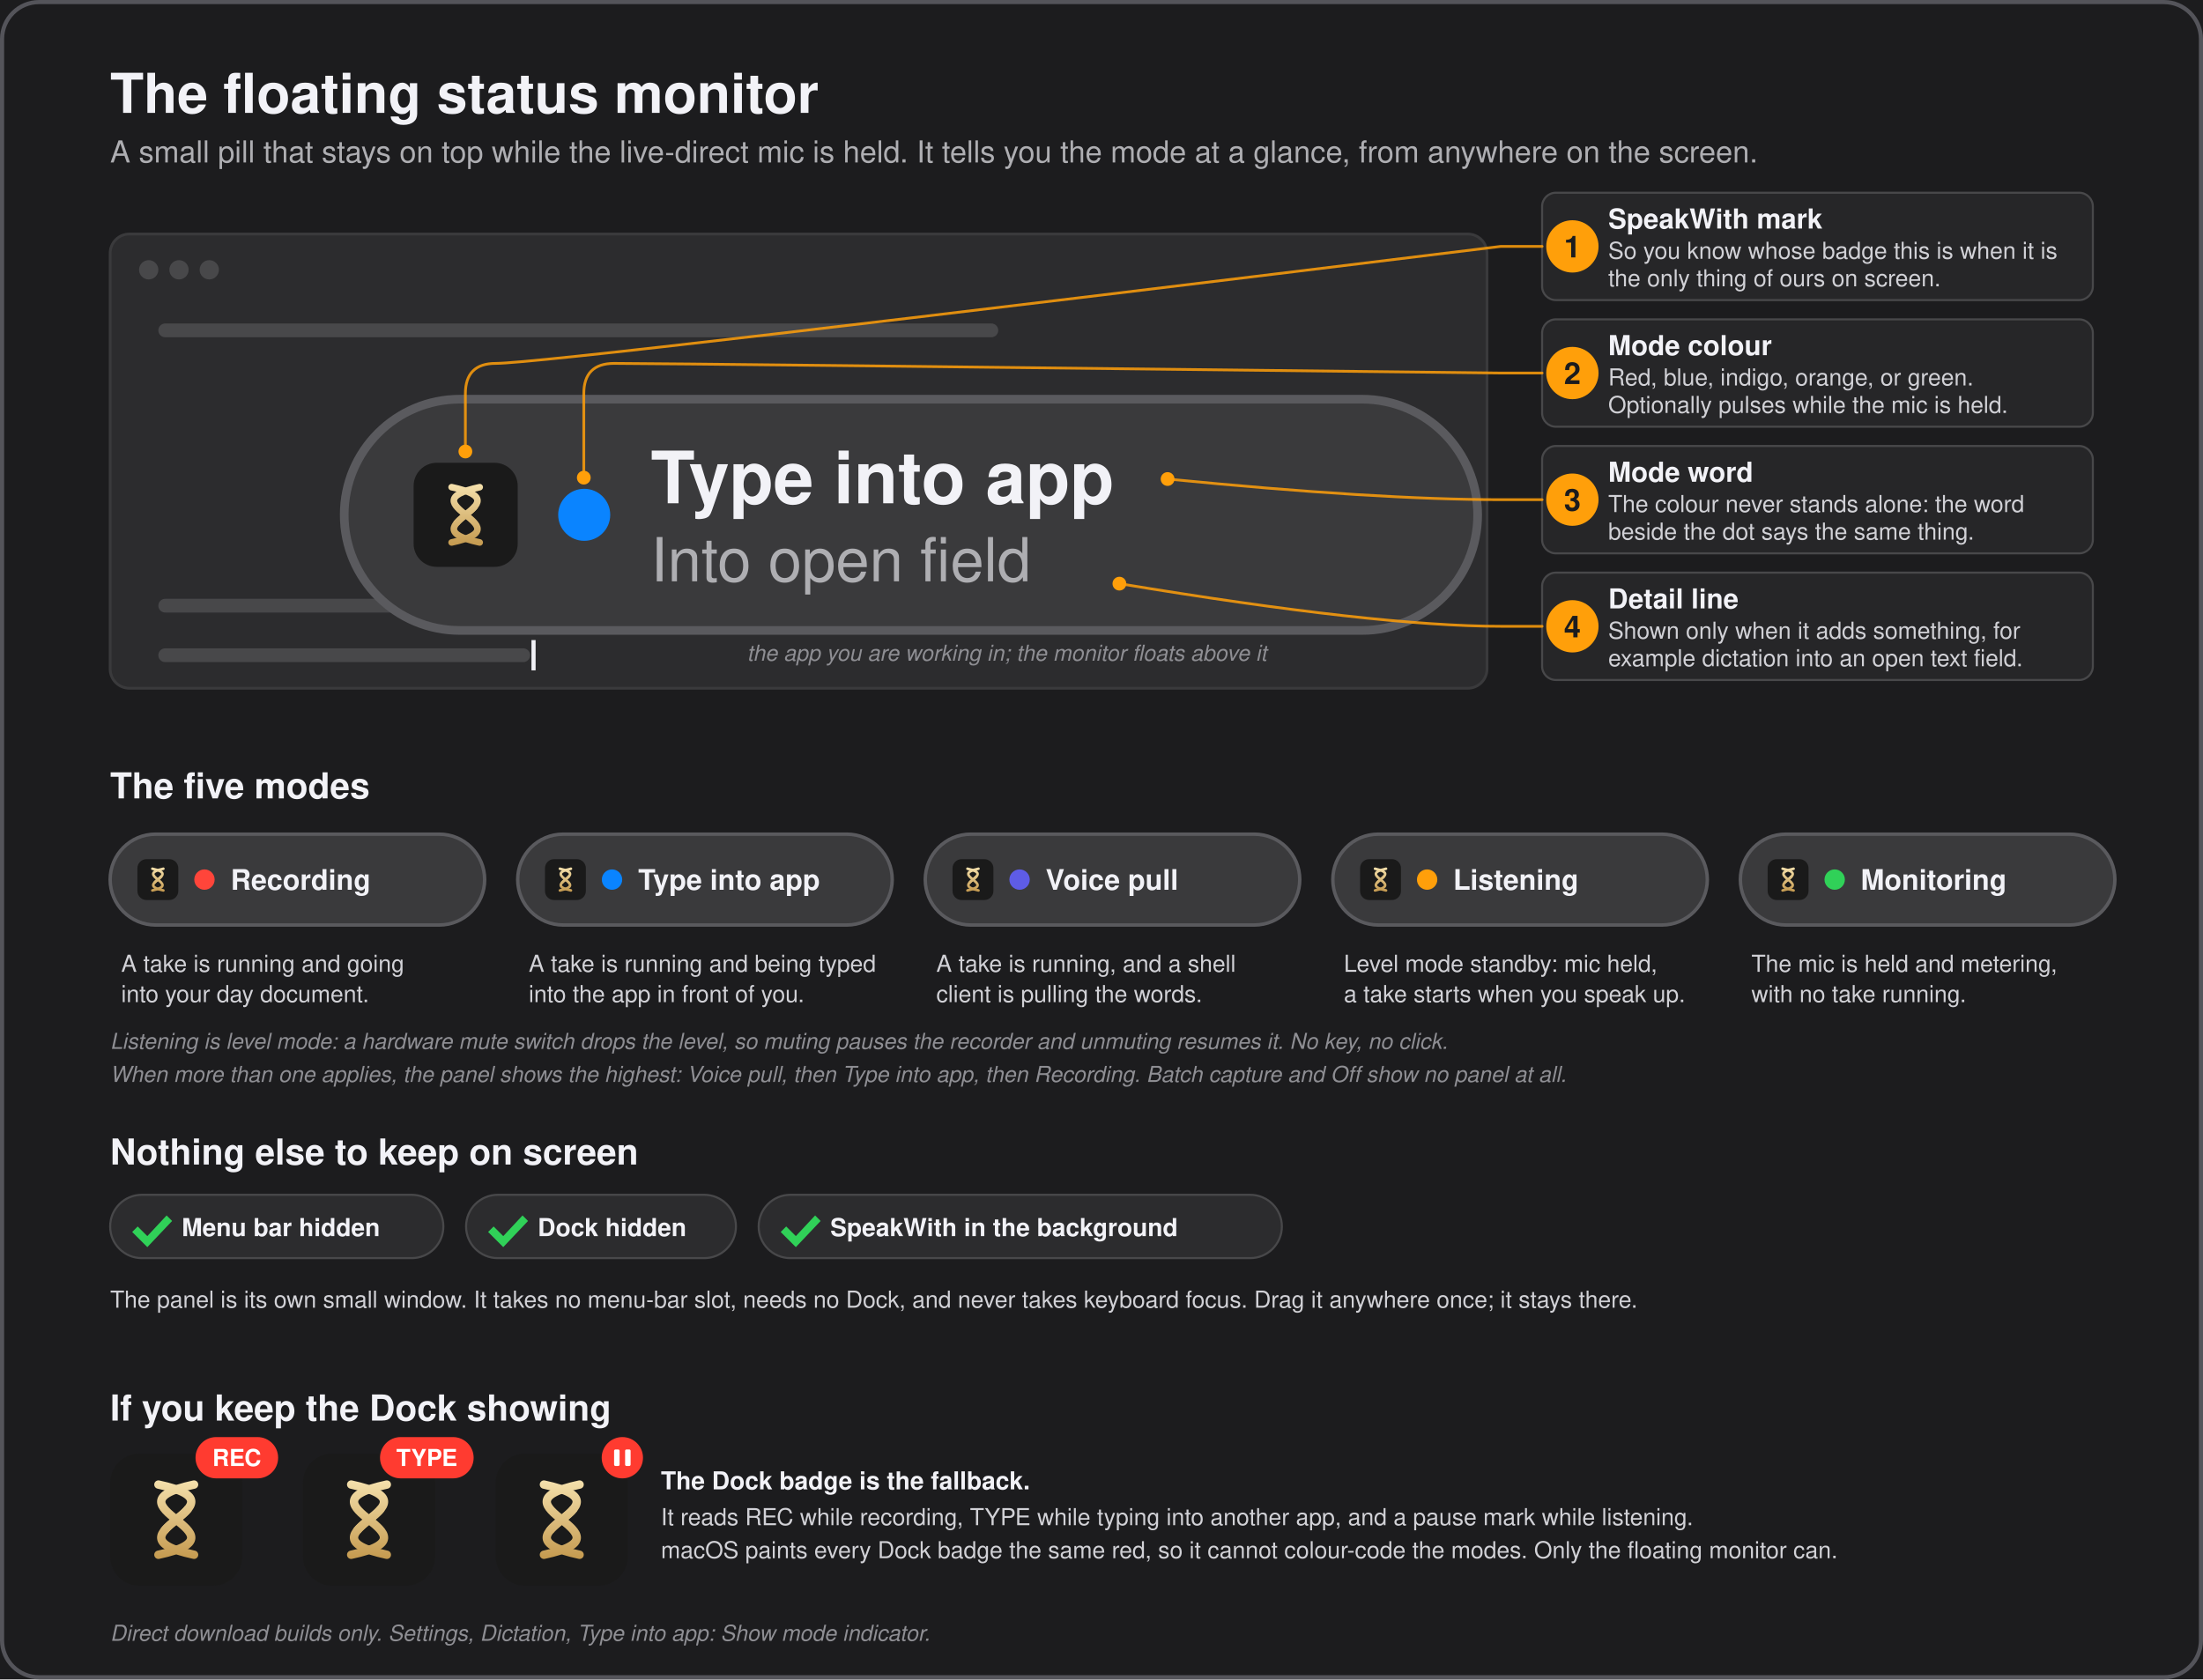
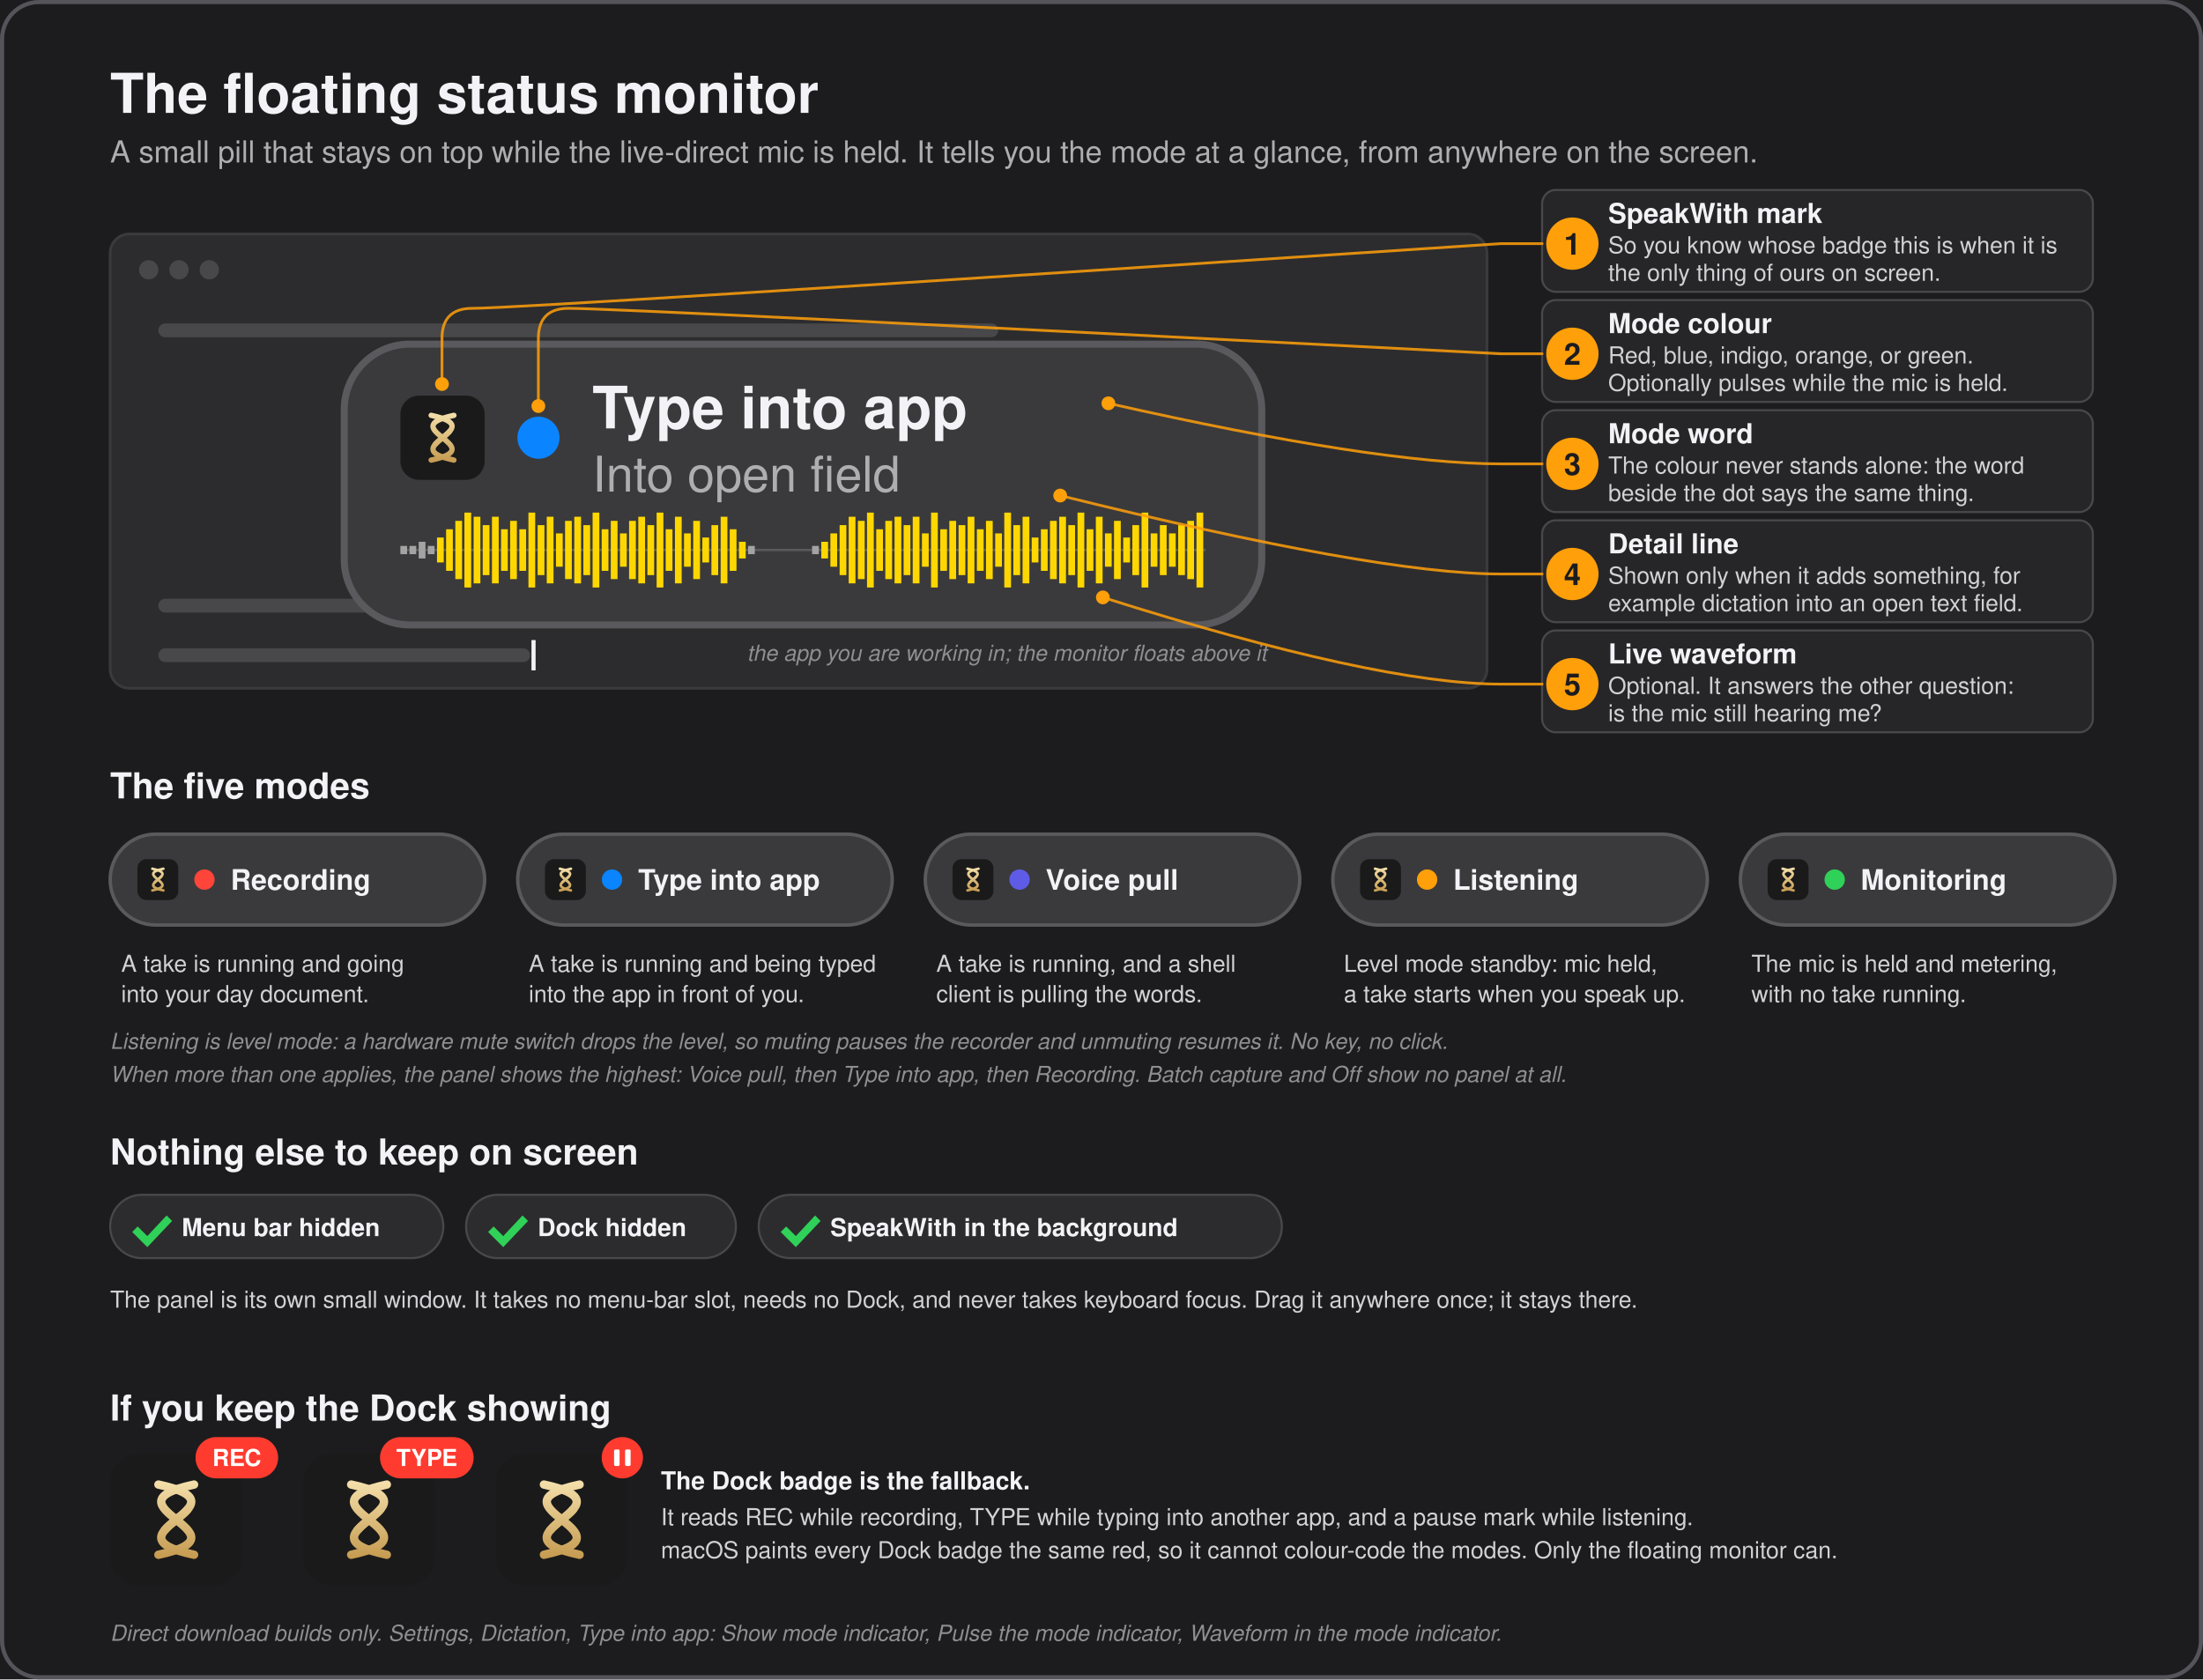
<svg xmlns="http://www.w3.org/2000/svg" width="1600" height="1220" viewBox="0 0 1600 1220" font-family="SF Pro Text, Helvetica Neue, Helvetica, Arial, sans-serif">
  <defs>
    <linearGradient id="markGrad" x1="512" y1="200" x2="512" y2="824" gradientUnits="userSpaceOnUse">
      <stop offset="0" stop-color="#f5e1ad" />
      <stop offset="1" stop-color="#c4994e" />
    </linearGradient>
    <style>
      .title { font-size: 40px; font-weight: 700; fill: #F2F2F7; }
      .subtitle { font-size: 22px; fill: #AEAEB2; }
      .h2 { font-size: 26px; font-weight: 700; fill: #F2F2F7; }
      .box { fill: #262628; stroke: #48484A; stroke-width: 1.5; }
      .box-head { font-size: 20px; font-weight: 700; fill: #F2F2F7; }
      .box-body { font-size: 17px; fill: #D1D1D6; }
      .note { font-size: 16px; fill: #8E8E93; font-style: italic; }
      .leader { stroke: #FF9F0A; stroke-width: 2; fill: none; stroke-linecap: round; stroke-linejoin: round; opacity: 0.85; }
      .pin-num { font-size: 22px; font-weight: 700; fill: #1C1C1E; text-anchor: middle; }
      .win { fill: #2C2C2E; stroke: #3A3A3C; stroke-width: 2; }
      .win-line { stroke: #48484A; stroke-width: 10; stroke-linecap: round; }
      .cap { font-size: 17px; fill: #D1D1D6; }
      .cap-b { font-size: 18px; font-weight: 700; fill: #F2F2F7; }
      .chip { fill: #2C2C2E; stroke: #48484A; stroke-width: 1.5; }
      .chip-t { font-size: 18px; font-weight: 600; fill: #F2F2F7; }
      .check { fill: #30D158; }
    </style>
  </defs>
  <rect width="1600" height="1220" fill="#1C1C1E" />
  <rect x="1.5" y="1.5" width="1597" height="1217" rx="26.9" fill="none" stroke="#54545A" stroke-width="3" />
  <text class="title" x="80" y="82">The floating status monitor</text>
  <text class="subtitle" x="80" y="118">A small pill that stays on top while the live-direct mic is held. It tells you the mode at a glance, from anywhere on the screen.</text>
  <g id="other-app">
    <rect class="win" x="80" y="170" width="1000" height="330" rx="14" />
    <circle cx="108" cy="196" r="7" fill="#48484A" />
    <circle cx="130" cy="196" r="7" fill="#48484A" />
    <circle cx="152" cy="196" r="7" fill="#48484A" />
    <line class="win-line" x1="120" y1="240" x2="720" y2="240" />
    <line class="win-line" x1="120" y1="440" x2="560" y2="440" />
    <line class="win-line" x1="120" y1="476" x2="380" y2="476" />
    <rect x="386" y="465" width="3" height="22" fill="#F2F2F7" />
    <text class="note" x="920" y="480" text-anchor="end">the app you are working in; the monitor floats above it</text>
  </g>
  <g>
-     <rect x="250" y="290" width="823.2" height="168.0" rx="84.0" fill="#3A3A3C" stroke="#5A5A5E" stroke-width="6.3" />
-     <g transform="translate(300.4 336.2)">
-       <rect width="75.6" height="75.6" rx="16.8" fill="#1A1A1A" />
-       <svg x="0" y="0" width="75.6" height="75.6" viewBox="0 0 1024 1024">
-         <path fill="none" stroke="url(#markGrad)" stroke-width="65" stroke-linecap="round" d="M 374 240 C 1124 400 -100 624 650 784" />
-         <path fill="none" stroke="url(#markGrad)" stroke-width="65" stroke-linecap="round" d="M 650 240 C -100 400 1124 624 374 784" />
-         <path fill="none" stroke="url(#markGrad)" stroke-width="65" d="M 605.33 426.03 C 560.88 482.76 463.14 541.22 418.68 597.96" />
-       </svg>
-     </g>
-     <circle cx="424.3" cy="374.0" r="18.9" fill="#0A84FF" />
-     <text x="472.6" y="365.6" font-size="52.5" font-weight="600" fill="#F2F2F7">Type into app</text>
-     <text x="472.6" y="422.3" font-size="44.1" fill="#AEAEB2">Into open field</text>
+     <rect x="250" y="250" width="666.4" height="204.0" rx="47.6" fill="#3A3A3C" stroke="#5A5A5E" stroke-width="5.1" />
+     <g transform="translate(290.8 287.4)">
+       <rect width="61.2" height="61.2" rx="13.6" fill="#1A1A1A" />
+       <svg x="0" y="0" width="61.2" height="61.2" viewBox="0 0 1024 1024">
+         <path fill="none" stroke="url(#markGrad)" stroke-width="65" stroke-linecap="round" d="M 374 240 C 1124 400 -100 624 650 784" />
+         <path fill="none" stroke="url(#markGrad)" stroke-width="65" stroke-linecap="round" d="M 650 240 C -100 400 1124 624 374 784" />
+         <path fill="none" stroke="url(#markGrad)" stroke-width="65" d="M 605.33 426.03 C 560.88 482.76 463.14 541.22 418.68 597.96" />
+       </svg>
+     </g>
+     <circle cx="391.1" cy="318.0" r="15.3" fill="#0A84FF" />
+     <text x="430.2" y="311.2" font-size="42.5" font-weight="600" fill="#F2F2F7">Type into app</text>
+     <text x="430.2" y="357.1" font-size="35.7" fill="#AEAEB2">Into open field</text>
+     <rect x="290.8" y="398.7" width="584.8" height="1.7" fill="#5A5A5E" />
+     <rect x="290.8" y="396.6" width="4.9" height="6.0" fill="#A3A3A3" />
+     <rect x="297.4" y="396.6" width="4.9" height="6.0" fill="#A3A3A3" />
+     <rect x="304.1" y="393.6" width="4.9" height="12.1" fill="#A3A3A3" />
+     <rect x="310.7" y="396.6" width="4.9" height="6.0" fill="#A3A3A3" />
+     <rect x="317.4" y="390.5" width="4.9" height="18.1" fill="#FFD700" />
+     <rect x="324.0" y="384.5" width="4.9" height="30.2" fill="#FFD700" />
+     <rect x="330.7" y="378.4" width="4.9" height="42.3" fill="#FFD700" />
+     <rect x="337.3" y="372.4" width="4.9" height="54.4" fill="#FFD700" />
+     <rect x="344.0" y="375.4" width="4.9" height="48.4" fill="#FFD700" />
+     <rect x="350.6" y="381.5" width="4.9" height="36.3" fill="#FFD700" />
+     <rect x="357.3" y="375.4" width="4.9" height="48.4" fill="#FFD700" />
+     <rect x="363.9" y="384.5" width="4.9" height="30.2" fill="#FFD700" />
+     <rect x="370.5" y="378.4" width="4.9" height="42.3" fill="#FFD700" />
+     <rect x="377.2" y="384.5" width="4.9" height="30.2" fill="#FFD700" />
+     <rect x="383.8" y="372.4" width="4.9" height="54.4" fill="#FFD700" />
+     <rect x="390.5" y="381.5" width="4.9" height="36.3" fill="#FFD700" />
+     <rect x="397.1" y="375.4" width="4.9" height="48.4" fill="#FFD700" />
+     <rect x="403.8" y="387.5" width="4.9" height="24.2" fill="#FFD700" />
+     <rect x="410.4" y="378.4" width="4.9" height="42.3" fill="#FFD700" />
+     <rect x="417.1" y="375.4" width="4.9" height="48.4" fill="#FFD700" />
+     <rect x="423.7" y="381.5" width="4.9" height="36.3" fill="#FFD700" />
+     <rect x="430.4" y="372.4" width="4.9" height="54.4" fill="#FFD700" />
+     <rect x="437.0" y="384.5" width="4.9" height="30.2" fill="#FFD700" />
+     <rect x="443.6" y="378.4" width="4.9" height="42.3" fill="#FFD700" />
+     <rect x="450.3" y="387.5" width="4.9" height="24.2" fill="#FFD700" />
+     <rect x="456.9" y="378.4" width="4.9" height="42.3" fill="#FFD700" />
+     <rect x="463.6" y="375.4" width="4.9" height="48.4" fill="#FFD700" />
+     <rect x="470.2" y="381.5" width="4.9" height="36.3" fill="#FFD700" />
+     <rect x="476.9" y="372.4" width="4.9" height="54.4" fill="#FFD700" />
+     <rect x="483.5" y="384.5" width="4.9" height="30.2" fill="#FFD700" />
+     <rect x="490.2" y="375.4" width="4.9" height="48.4" fill="#FFD700" />
+     <rect x="496.8" y="387.5" width="4.9" height="24.2" fill="#FFD700" />
+     <rect x="503.5" y="378.4" width="4.9" height="42.3" fill="#FFD700" />
+     <rect x="510.1" y="390.5" width="4.9" height="18.1" fill="#FFD700" />
+     <rect x="516.7" y="381.5" width="4.9" height="36.3" fill="#FFD700" />
+     <rect x="523.4" y="375.4" width="4.9" height="48.4" fill="#FFD700" />
+     <rect x="530.0" y="384.5" width="4.9" height="30.2" fill="#FFD700" />
+     <rect x="536.7" y="393.6" width="4.9" height="12.1" fill="#FFD700" />
+     <rect x="543.3" y="396.6" width="4.9" height="6.0" fill="#A3A3A3" />
+     <rect x="589.8" y="396.6" width="4.9" height="6.0" fill="#A3A3A3" />
+     <rect x="596.5" y="393.6" width="4.9" height="12.1" fill="#FFD700" />
+     <rect x="603.1" y="387.5" width="4.9" height="24.2" fill="#FFD700" />
+     <rect x="609.8" y="381.5" width="4.9" height="36.3" fill="#FFD700" />
+     <rect x="616.4" y="375.4" width="4.9" height="48.4" fill="#FFD700" />
+     <rect x="623.1" y="378.4" width="4.9" height="42.3" fill="#FFD700" />
+     <rect x="629.7" y="372.4" width="4.9" height="54.4" fill="#FFD700" />
+     <rect x="636.4" y="384.5" width="4.9" height="30.2" fill="#FFD700" />
+     <rect x="643.0" y="378.4" width="4.9" height="42.3" fill="#FFD700" />
+     <rect x="649.7" y="375.4" width="4.9" height="48.4" fill="#FFD700" />
+     <rect x="656.3" y="381.5" width="4.9" height="36.3" fill="#FFD700" />
+     <rect x="662.9" y="375.4" width="4.9" height="48.4" fill="#FFD700" />
+     <rect x="669.6" y="387.5" width="4.9" height="24.2" fill="#FFD700" />
+     <rect x="676.2" y="372.4" width="4.9" height="54.4" fill="#FFD700" />
+     <rect x="682.9" y="384.5" width="4.9" height="30.2" fill="#FFD700" />
+     <rect x="689.5" y="378.4" width="4.9" height="42.3" fill="#FFD700" />
+     <rect x="696.2" y="381.5" width="4.9" height="36.3" fill="#FFD700" />
+     <rect x="702.8" y="375.4" width="4.9" height="48.4" fill="#FFD700" />
+     <rect x="709.5" y="384.5" width="4.9" height="30.2" fill="#FFD700" />
+     <rect x="716.1" y="378.4" width="4.9" height="42.3" fill="#FFD700" />
+     <rect x="722.8" y="387.5" width="4.9" height="24.2" fill="#FFD700" />
+     <rect x="729.4" y="372.4" width="4.9" height="54.4" fill="#FFD700" />
+     <rect x="736.0" y="381.5" width="4.9" height="36.3" fill="#FFD700" />
+     <rect x="742.7" y="375.4" width="4.9" height="48.4" fill="#FFD700" />
+     <rect x="749.3" y="390.5" width="4.9" height="18.1" fill="#FFD700" />
+     <rect x="756.0" y="384.5" width="4.9" height="30.2" fill="#FFD700" />
+     <rect x="762.6" y="378.4" width="4.9" height="42.3" fill="#FFD700" />
+     <rect x="769.3" y="375.4" width="4.9" height="48.4" fill="#FFD700" />
+     <rect x="775.9" y="381.5" width="4.9" height="36.3" fill="#FFD700" />
+     <rect x="782.6" y="372.4" width="4.9" height="54.4" fill="#FFD700" />
+     <rect x="789.2" y="384.5" width="4.9" height="30.2" fill="#FFD700" />
+     <rect x="795.9" y="375.4" width="4.9" height="48.4" fill="#FFD700" />
+     <rect x="802.5" y="387.5" width="4.9" height="24.2" fill="#FFD700" />
+     <rect x="809.1" y="378.4" width="4.9" height="42.3" fill="#FFD700" />
+     <rect x="815.8" y="390.5" width="4.9" height="18.1" fill="#FFD700" />
+     <rect x="822.4" y="381.5" width="4.9" height="36.3" fill="#FFD700" />
+     <rect x="829.1" y="372.4" width="4.9" height="54.4" fill="#FFD700" />
+     <rect x="835.7" y="387.5" width="4.9" height="24.2" fill="#FFD700" />
+     <rect x="842.4" y="381.5" width="4.9" height="36.3" fill="#FFD700" />
+     <rect x="849.0" y="387.5" width="4.9" height="24.2" fill="#FFD700" />
+     <rect x="855.7" y="381.5" width="4.9" height="36.3" fill="#FFD700" />
+     <rect x="862.3" y="378.4" width="4.9" height="42.3" fill="#FFD700" />
+     <rect x="869.0" y="372.4" width="4.9" height="54.4" fill="#FFD700" />
  </g>
  <g id="callout-1">
-     <rect class="box" x="1120" y="140" width="400" height="78" rx="10" />
-     <text class="box-head" x="1168" y="166">SpeakWith mark</text>
-     <text class="box-body" x="1168" y="188">So you know whose badge this is when it is</text>
-     <text class="box-body" x="1168" y="208">the only thing of ours on screen.</text>
-     <path class="leader" d="M 1120 179 L 1090 179 Q 398 264 360 264 L 360 264 Q 338 264 338 286 L 338 328" />
-     <circle cx="338" cy="328" r="5" fill="#FF9F0A" />
-     <circle cx="1142" cy="179" r="19" fill="#FF9F0A" />
-     <text x="1142" y="187" class="pin-num">1</text>
+     <rect class="box" x="1120" y="138" width="400" height="74" rx="10" />
+     <text class="box-head" x="1168" y="162">SpeakWith mark</text>
+     <text class="box-body" x="1168" y="184">So you know whose badge this is when it is</text>
+     <text class="box-body" x="1168" y="204">the only thing of ours on screen.</text>
+     <path class="leader" d="M 1120 177 L 1090 177 Q 381 224 343 224 L 343 224 Q 321 224 321 246 L 321 279" />
+     <circle cx="321" cy="279" r="5" fill="#FF9F0A" />
+     <circle cx="1142" cy="177" r="19" fill="#FF9F0A" />
+     <text x="1142" y="185" class="pin-num">1</text>
  </g>
  <g id="callout-2">
-     <rect class="box" x="1120" y="232" width="400" height="78" rx="10" />
-     <text class="box-head" x="1168" y="258">Mode colour</text>
-     <text class="box-body" x="1168" y="280">Red, blue, indigo, orange, or green.</text>
-     <text class="box-body" x="1168" y="300">Optionally pulses while the mic is held.</text>
-     <path class="leader" d="M 1120 271 L 1090 271 Q 484 264 446 264 L 446 264 Q 424 264 424 286 L 424 347" />
-     <circle cx="424" cy="347" r="5" fill="#FF9F0A" />
-     <circle cx="1142" cy="271" r="19" fill="#FF9F0A" />
-     <text x="1142" y="279" class="pin-num">2</text>
+     <rect class="box" x="1120" y="218" width="400" height="74" rx="10" />
+     <text class="box-head" x="1168" y="242">Mode colour</text>
+     <text class="box-body" x="1168" y="264">Red, blue, indigo, orange, or green.</text>
+     <text class="box-body" x="1168" y="284">Optionally pulses while the mic is held.</text>
+     <path class="leader" d="M 1120 257 L 1090 257 Q 451 224 413 224 L 413 224 Q 391 224 391 246 L 391 295" />
+     <circle cx="391" cy="295" r="5" fill="#FF9F0A" />
+     <circle cx="1142" cy="257" r="19" fill="#FF9F0A" />
+     <text x="1142" y="265" class="pin-num">2</text>
  </g>
  <g id="callout-3">
-     <rect class="box" x="1120" y="324" width="400" height="78" rx="10" />
-     <text class="box-head" x="1168" y="350">Mode word</text>
-     <text class="box-body" x="1168" y="372">The colour never stands alone: the word</text>
-     <text class="box-body" x="1168" y="392">beside the dot says the same thing.</text>
-     <path class="leader" d="M 1120 363 L 1090 363 Q 1000 363 848 348" />
-     <circle cx="848" cy="348" r="5" fill="#FF9F0A" />
-     <circle cx="1142" cy="363" r="19" fill="#FF9F0A" />
-     <text x="1142" y="371" class="pin-num">3</text>
+     <rect class="box" x="1120" y="298" width="400" height="74" rx="10" />
+     <text class="box-head" x="1168" y="322">Mode word</text>
+     <text class="box-body" x="1168" y="344">The colour never stands alone: the word</text>
+     <text class="box-body" x="1168" y="364">beside the dot says the same thing.</text>
+     <path class="leader" d="M 1120 337 L 1090 337 Q 1000 337 805 293" />
+     <circle cx="805" cy="293" r="5" fill="#FF9F0A" />
+     <circle cx="1142" cy="337" r="19" fill="#FF9F0A" />
+     <text x="1142" y="345" class="pin-num">3</text>
  </g>
  <g id="callout-4">
-     <rect class="box" x="1120" y="416" width="400" height="78" rx="10" />
-     <text class="box-head" x="1168" y="442">Detail line</text>
-     <text class="box-body" x="1168" y="464">Shown only when it adds something, for</text>
-     <text class="box-body" x="1168" y="484">example dictation into an open text field.</text>
-     <path class="leader" d="M 1120 455 L 1090 455 Q 1000 455 813 424" />
-     <circle cx="813" cy="424" r="5" fill="#FF9F0A" />
-     <circle cx="1142" cy="455" r="19" fill="#FF9F0A" />
-     <text x="1142" y="463" class="pin-num">4</text>
+     <rect class="box" x="1120" y="378" width="400" height="74" rx="10" />
+     <text class="box-head" x="1168" y="402">Detail line</text>
+     <text class="box-body" x="1168" y="424">Shown only when it adds something, for</text>
+     <text class="box-body" x="1168" y="444">example dictation into an open text field.</text>
+     <path class="leader" d="M 1120 417 L 1090 417 Q 1000 417 770 360" />
+     <circle cx="770" cy="360" r="5" fill="#FF9F0A" />
+     <circle cx="1142" cy="417" r="19" fill="#FF9F0A" />
+     <text x="1142" y="425" class="pin-num">4</text>
+   </g>
+   <g id="callout-5">
+     <rect class="box" x="1120" y="458" width="400" height="74" rx="10" />
+     <text class="box-head" x="1168" y="482">Live waveform</text>
+     <text class="box-body" x="1168" y="504">Optional. It answers the other question:</text>
+     <text class="box-body" x="1168" y="524">is the mic still hearing me?</text>
+     <path class="leader" d="M 1120 497 L 1090 497 Q 1000 497 801 434" />
+     <circle cx="801" cy="434" r="5" fill="#FF9F0A" />
+     <circle cx="1142" cy="497" r="19" fill="#FF9F0A" />
+     <text x="1142" y="505" class="pin-num">5</text>
  </g>
  <text class="h2" x="80" y="580">The five modes</text>
  <g>
    <rect x="80" y="606" width="272" height="66" rx="33.0" fill="#3A3A3C" stroke="#5A5A5E" stroke-width="2.5" />
    <g transform="translate(99.8 624.15)">
      <rect width="29.7" height="29.7" rx="6.6" fill="#1A1A1A" />
      <svg x="0" y="0" width="29.7" height="29.7" viewBox="0 0 1024 1024">
        <path fill="none" stroke="url(#markGrad)" stroke-width="65" stroke-linecap="round" d="M 374 240 C 1124 400 -100 624 650 784" />
        <path fill="none" stroke="url(#markGrad)" stroke-width="65" stroke-linecap="round" d="M 650 240 C -100 400 1124 624 374 784" />
        <path fill="none" stroke="url(#markGrad)" stroke-width="65" d="M 605.33 426.03 C 560.88 482.76 463.14 541.22 418.68 597.96" />
      </svg>
    </g>
    <circle cx="148.5" cy="639.0" r="7.4" fill="#FF453A" />
    <text x="167.5" y="646.4" font-size="20.6" font-weight="600" fill="#F2F2F7">Recording</text>
  </g>
  <text class="cap" x="88" y="706">A take is running and going</text>
  <text class="cap" x="88" y="728">into your day document.</text>
  <g>
    <rect x="376" y="606" width="272" height="66" rx="33.0" fill="#3A3A3C" stroke="#5A5A5E" stroke-width="2.5" />
    <g transform="translate(395.8 624.15)">
      <rect width="29.7" height="29.7" rx="6.6" fill="#1A1A1A" />
      <svg x="0" y="0" width="29.7" height="29.7" viewBox="0 0 1024 1024">
        <path fill="none" stroke="url(#markGrad)" stroke-width="65" stroke-linecap="round" d="M 374 240 C 1124 400 -100 624 650 784" />
        <path fill="none" stroke="url(#markGrad)" stroke-width="65" stroke-linecap="round" d="M 650 240 C -100 400 1124 624 374 784" />
        <path fill="none" stroke="url(#markGrad)" stroke-width="65" d="M 605.33 426.03 C 560.88 482.76 463.14 541.22 418.68 597.96" />
      </svg>
    </g>
    <circle cx="444.5" cy="639.0" r="7.4" fill="#0A84FF" />
    <text x="463.5" y="646.4" font-size="20.6" font-weight="600" fill="#F2F2F7">Type into app</text>
  </g>
  <text class="cap" x="384" y="706">A take is running and being typed</text>
  <text class="cap" x="384" y="728">into the app in front of you.</text>
  <g>
    <rect x="672" y="606" width="272" height="66" rx="33.0" fill="#3A3A3C" stroke="#5A5A5E" stroke-width="2.5" />
    <g transform="translate(691.8 624.15)">
      <rect width="29.7" height="29.7" rx="6.6" fill="#1A1A1A" />
      <svg x="0" y="0" width="29.7" height="29.7" viewBox="0 0 1024 1024">
        <path fill="none" stroke="url(#markGrad)" stroke-width="65" stroke-linecap="round" d="M 374 240 C 1124 400 -100 624 650 784" />
        <path fill="none" stroke="url(#markGrad)" stroke-width="65" stroke-linecap="round" d="M 650 240 C -100 400 1124 624 374 784" />
        <path fill="none" stroke="url(#markGrad)" stroke-width="65" d="M 605.33 426.03 C 560.88 482.76 463.14 541.22 418.68 597.96" />
      </svg>
    </g>
    <circle cx="740.5" cy="639.0" r="7.4" fill="#5E5CE6" />
    <text x="759.4" y="646.4" font-size="20.6" font-weight="600" fill="#F2F2F7">Voice pull</text>
  </g>
  <text class="cap" x="680" y="706">A take is running, and a shell</text>
  <text class="cap" x="680" y="728">client is pulling the words.</text>
  <g>
    <rect x="968" y="606" width="272" height="66" rx="33.0" fill="#3A3A3C" stroke="#5A5A5E" stroke-width="2.5" />
    <g transform="translate(987.8 624.15)">
      <rect width="29.7" height="29.7" rx="6.6" fill="#1A1A1A" />
      <svg x="0" y="0" width="29.7" height="29.7" viewBox="0 0 1024 1024">
        <path fill="none" stroke="url(#markGrad)" stroke-width="65" stroke-linecap="round" d="M 374 240 C 1124 400 -100 624 650 784" />
        <path fill="none" stroke="url(#markGrad)" stroke-width="65" stroke-linecap="round" d="M 650 240 C -100 400 1124 624 374 784" />
        <path fill="none" stroke="url(#markGrad)" stroke-width="65" d="M 605.33 426.03 C 560.88 482.76 463.14 541.22 418.68 597.96" />
      </svg>
    </g>
    <circle cx="1036.5" cy="639.0" r="7.4" fill="#FF9F0A" />
    <text x="1055.4" y="646.4" font-size="20.6" font-weight="600" fill="#F2F2F7">Listening</text>
  </g>
  <text class="cap" x="976" y="706">Level mode standby: mic held,</text>
  <text class="cap" x="976" y="728">a take starts when you speak up.</text>
  <g>
    <rect x="1264" y="606" width="272" height="66" rx="33.0" fill="#3A3A3C" stroke="#5A5A5E" stroke-width="2.5" />
    <g transform="translate(1283.8 624.15)">
      <rect width="29.7" height="29.7" rx="6.6" fill="#1A1A1A" />
      <svg x="0" y="0" width="29.7" height="29.7" viewBox="0 0 1024 1024">
        <path fill="none" stroke="url(#markGrad)" stroke-width="65" stroke-linecap="round" d="M 374 240 C 1124 400 -100 624 650 784" />
        <path fill="none" stroke="url(#markGrad)" stroke-width="65" stroke-linecap="round" d="M 650 240 C -100 400 1124 624 374 784" />
        <path fill="none" stroke="url(#markGrad)" stroke-width="65" d="M 605.33 426.03 C 560.88 482.76 463.14 541.22 418.68 597.96" />
      </svg>
    </g>
    <circle cx="1332.5" cy="639.0" r="7.4" fill="#30D158" />
    <text x="1351.4" y="646.4" font-size="20.6" font-weight="600" fill="#F2F2F7">Monitoring</text>
  </g>
  <text class="cap" x="1272" y="706">The mic is held and metering,</text>
  <text class="cap" x="1272" y="728">with no take running.</text>
  <text class="note" x="80" y="762">Listening is level mode: a hardware mute switch drops the level, so muting pauses the recorder and unmuting resumes it. No key, no click.</text>
  <text class="note" x="80" y="786">When more than one applies, the panel shows the highest: Voice pull, then Type into app, then Recording. Batch capture and Off show no panel at all.</text>
  <text class="h2" x="80" y="846">Nothing else to keep on screen</text>
  <g>
    <rect class="chip" x="80" y="868" width="242" height="46" rx="23" />
    <path class="check" d="M 100 891 l 7 7 l 14 -15 l 4 4 l -18 19 l -11 -11 z" />
    <text class="chip-t" x="132" y="898">Menu bar hidden</text>
  </g>
  <g>
    <rect class="chip" x="338.5" y="868" width="196" height="46" rx="23" />
    <path class="check" d="M 358.5 891 l 7 7 l 14 -15 l 4 4 l -18 19 l -11 -11 z" />
    <text class="chip-t" x="390.5" y="898">Dock hidden</text>
  </g>
  <g>
    <rect class="chip" x="551.0" y="868" width="380" height="46" rx="23" />
    <path class="check" d="M 571.0 891 l 7 7 l 14 -15 l 4 4 l -18 19 l -11 -11 z" />
    <text class="chip-t" x="603.0" y="898">SpeakWith in the background</text>
  </g>
  <text class="cap" x="80" y="950">The panel is its own small window. It takes no menu-bar slot, needs no Dock, and never takes keyboard focus. Drag it anywhere once; it stays there.</text>
  <text class="h2" x="80" y="1032">If you keep the Dock showing</text>
  <g id="dock-fallback">
    <g transform="translate(80 1056)">
      <rect width="96" height="96" rx="21.3" fill="#1A1A1A" />
      <svg x="0" y="0" width="96" height="96" viewBox="0 0 1024 1024">
        <path fill="none" stroke="url(#markGrad)" stroke-width="65" stroke-linecap="round" d="M 374 240 C 1124 400 -100 624 650 784" />
        <path fill="none" stroke="url(#markGrad)" stroke-width="65" stroke-linecap="round" d="M 650 240 C -100 400 1124 624 374 784" />
        <path fill="none" stroke="url(#markGrad)" stroke-width="65" d="M 605.33 426.03 C 560.88 482.76 463.14 541.22 418.68 597.96" />
      </svg>
    </g>
    <rect x="142" y="1044" width="60" height="30" rx="15" fill="#FF3B30" />
    <text x="172" y="1065" font-size="17" font-weight="700" fill="#FFFFFF" text-anchor="middle">REC</text>
    <g transform="translate(220 1056)">
      <rect width="96" height="96" rx="21.3" fill="#1A1A1A" />
      <svg x="0" y="0" width="96" height="96" viewBox="0 0 1024 1024">
        <path fill="none" stroke="url(#markGrad)" stroke-width="65" stroke-linecap="round" d="M 374 240 C 1124 400 -100 624 650 784" />
        <path fill="none" stroke="url(#markGrad)" stroke-width="65" stroke-linecap="round" d="M 650 240 C -100 400 1124 624 374 784" />
        <path fill="none" stroke="url(#markGrad)" stroke-width="65" d="M 605.33 426.03 C 560.88 482.76 463.14 541.22 418.68 597.96" />
      </svg>
    </g>
    <rect x="276" y="1044" width="68" height="30" rx="15" fill="#FF3B30" />
    <text x="310" y="1065" font-size="17" font-weight="700" fill="#FFFFFF" text-anchor="middle">TYPE</text>
    <g transform="translate(360 1056)">
      <rect width="96" height="96" rx="21.3" fill="#1A1A1A" />
      <svg x="0" y="0" width="96" height="96" viewBox="0 0 1024 1024">
        <path fill="none" stroke="url(#markGrad)" stroke-width="65" stroke-linecap="round" d="M 374 240 C 1124 400 -100 624 650 784" />
        <path fill="none" stroke="url(#markGrad)" stroke-width="65" stroke-linecap="round" d="M 650 240 C -100 400 1124 624 374 784" />
        <path fill="none" stroke="url(#markGrad)" stroke-width="65" d="M 605.33 426.03 C 560.88 482.76 463.14 541.22 418.68 597.96" />
      </svg>
    </g>
    <circle cx="452" cy="1059" r="15" fill="#FF3B30" />
    <rect x="446" y="1053" width="4" height="12" rx="1" fill="#FFFFFF" />
    <rect x="454" y="1053" width="4" height="12" rx="1" fill="#FFFFFF" />
  </g>
  <text class="cap-b" x="480" y="1082">The Dock badge is the fallback.</text>
  <text class="cap" x="480" y="1108">It reads REC while recording, TYPE while typing into another app, and a pause mark while listening.</text>
  <text class="cap" x="480" y="1132">macOS paints every Dock badge the same red, so it cannot colour-code the modes. Only the floating monitor can.</text>
-   <text class="note" x="80" y="1192">Direct download builds only. Settings, Dictation, Type into app: Show mode indicator.</text>
+   <text class="note" x="80" y="1192">Direct download builds only. Settings, Dictation, Type into app: Show mode indicator, Pulse the mode indicator, Waveform in the mode indicator.</text>
</svg>
